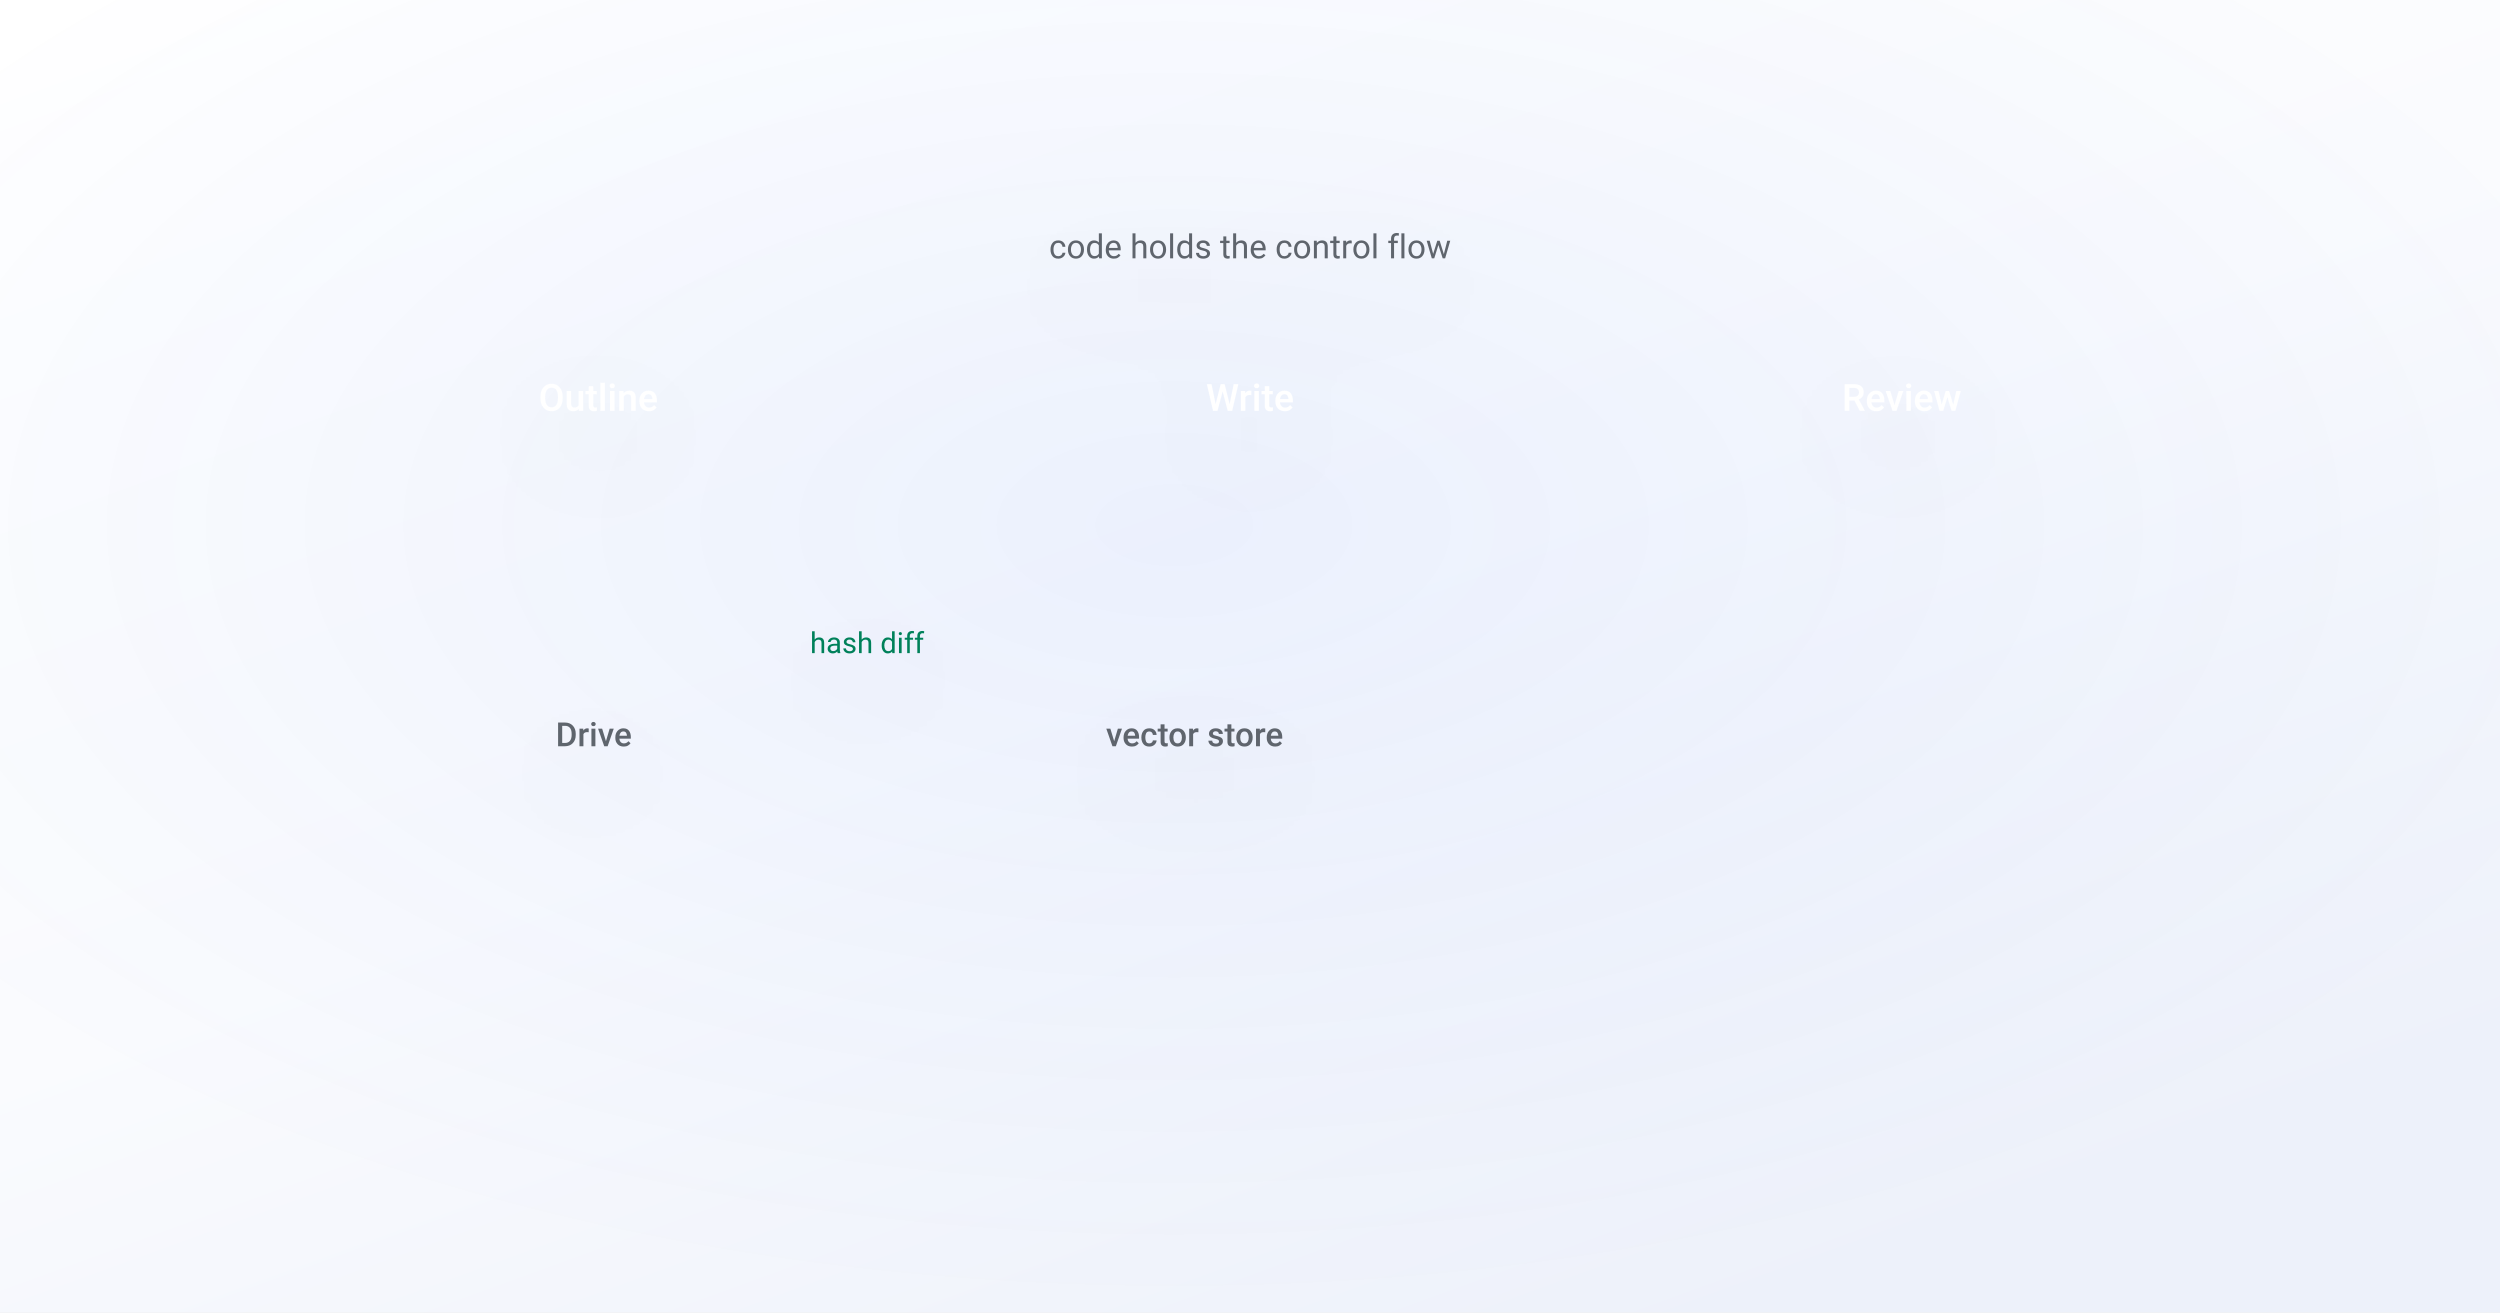
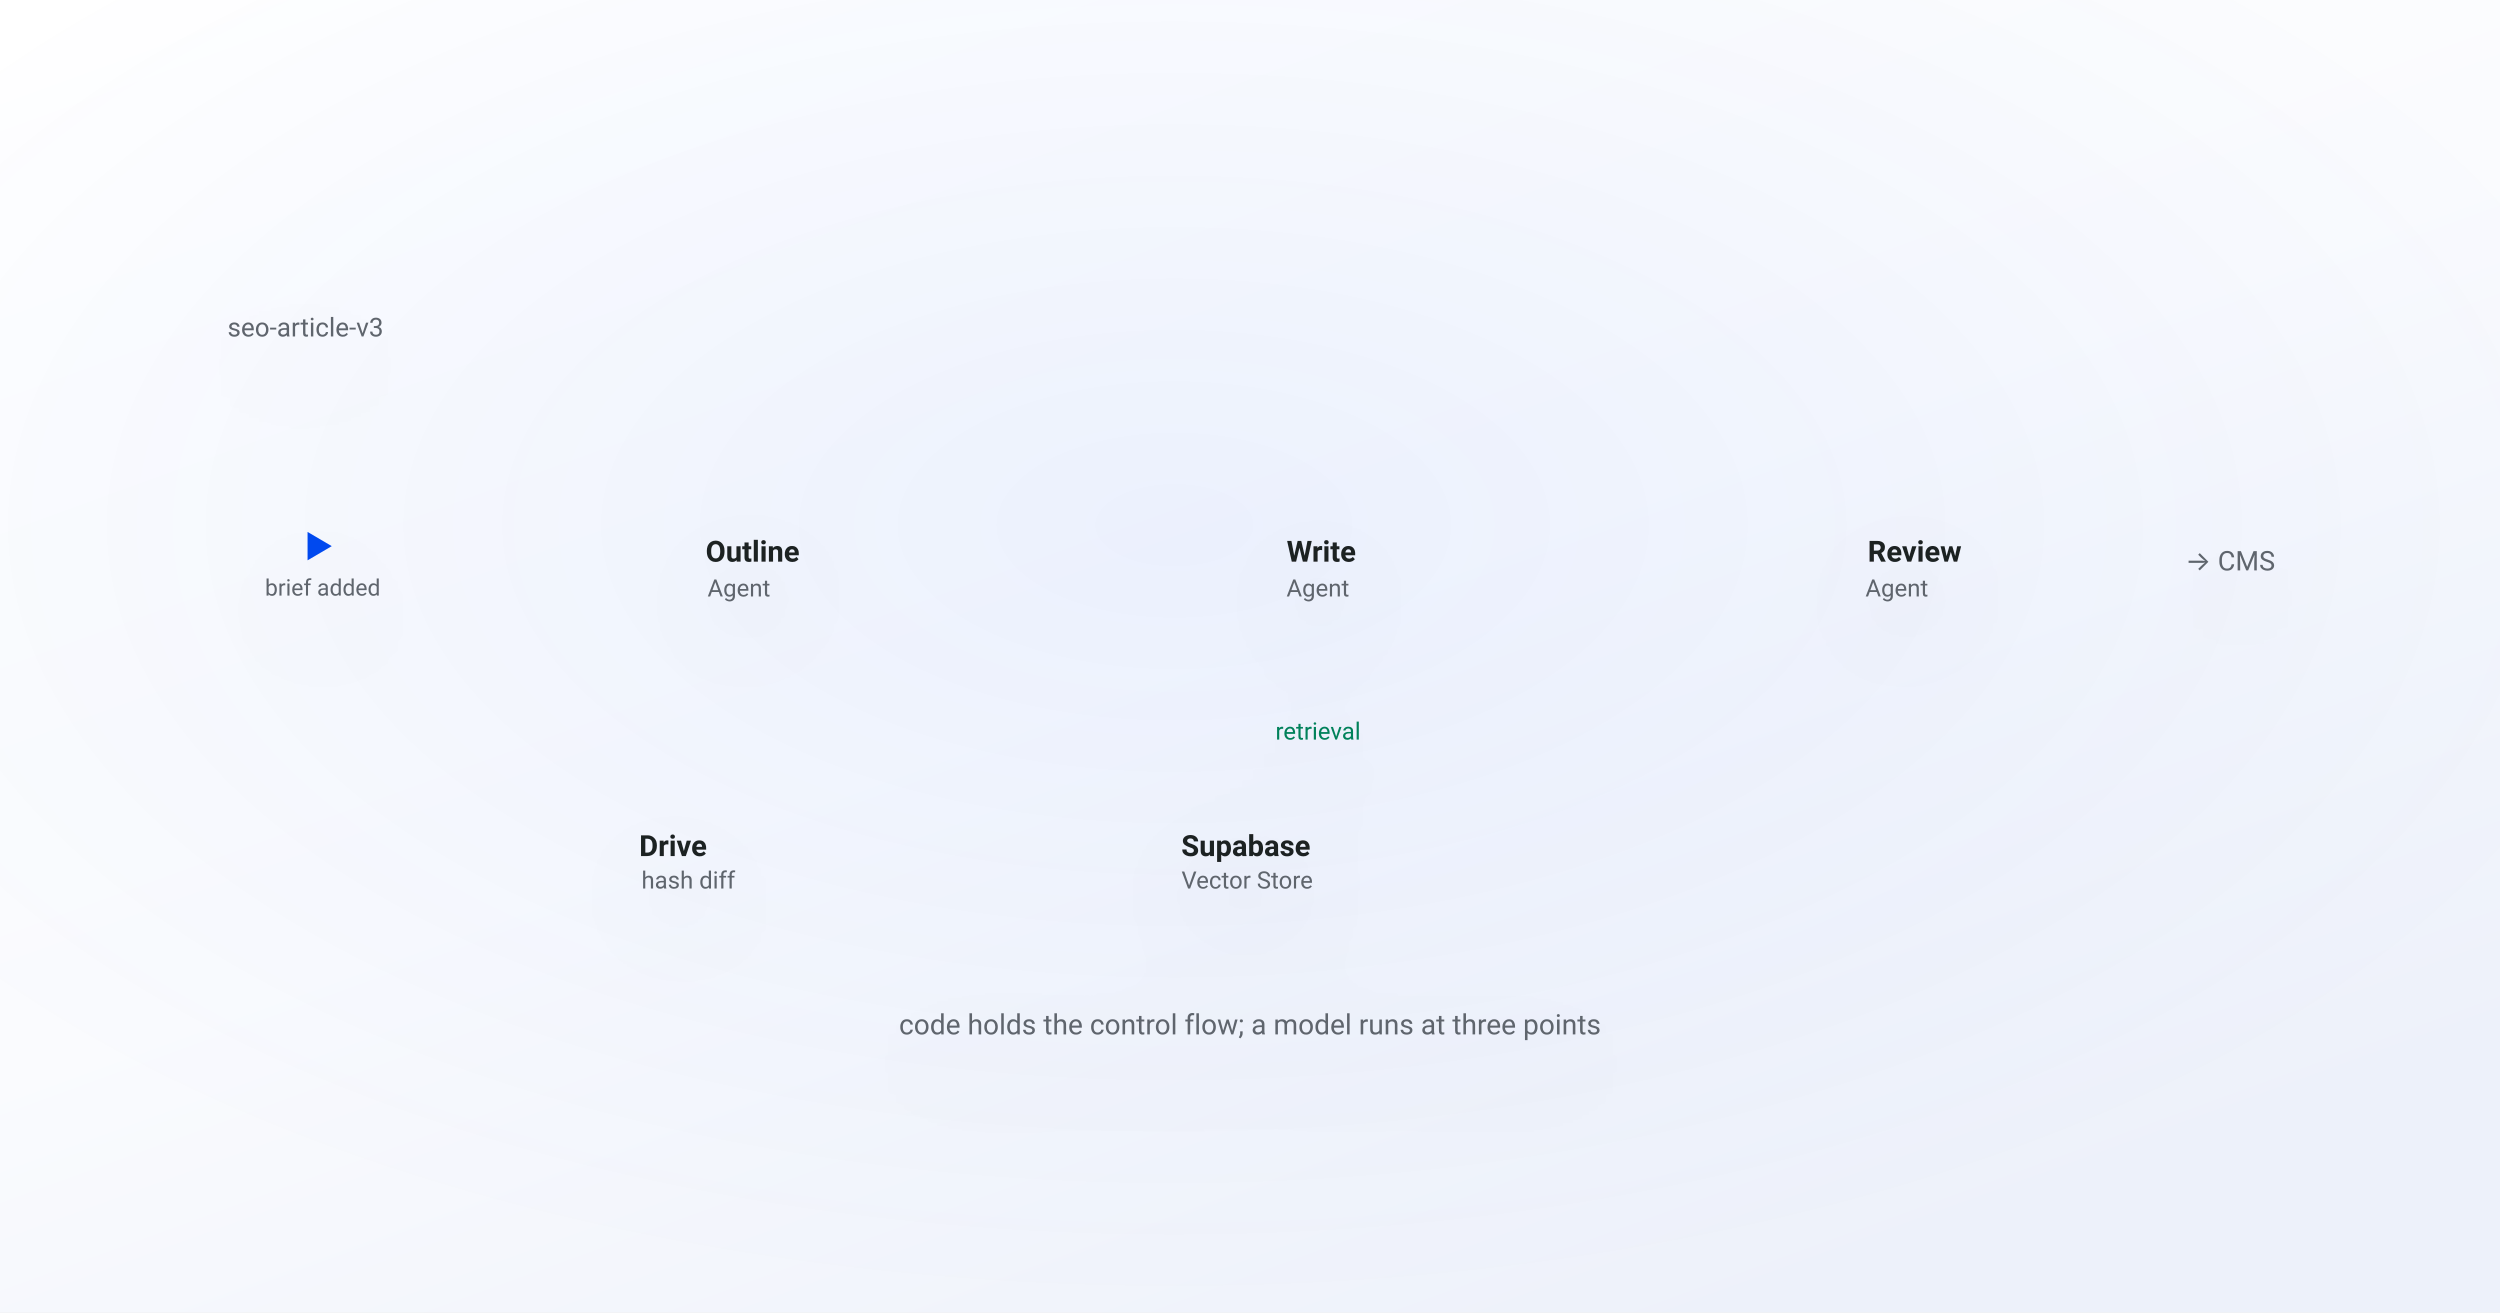
<svg xmlns="http://www.w3.org/2000/svg" viewBox="0 0 1200 630" font-family="-apple-system, BlinkMacSystemFont, 'Segoe UI', 'DM Sans', Roboto, sans-serif">
  <defs>
    <linearGradient id="bg" x1="0" y1="0" x2="0.7" y2="1">
      <stop offset="0" stop-color="#ffffff" />
      <stop offset="0.55" stop-color="#fafbfe" />
      <stop offset="1" stop-color="#edf1fa" />
    </linearGradient>
    <radialGradient id="glow" cx="0.47" cy="0.4" r="0.6">
      <stop offset="0" stop-color="#004aef" stop-opacity="0.06" />
      <stop offset="1" stop-color="#004aef" stop-opacity="0" />
    </radialGradient>
    <filter id="lift" x="-25%" y="-25%" width="150%" height="160%">
      <feDropShadow dx="0" dy="18" stdDeviation="24" flood-color="#0b1a3a" flood-opacity="0.11" />
    </filter>
  </defs>
  <style>
    /* 14s loop. Each class is a different kind of arrival, because the figures
       are about different kinds of event: text is typed, a result appears, a
       panel expands and pushes what is under it away, a curve is drawn. A fade
       only says "this exists".

       `transform-box: fill-box` is what makes transform-origin mean the shape's
       own box rather than the whole canvas. Without it a scaleX on a text line
       grows from the middle of the page.

       Every class rests on the finished figure, and reduced motion paints that
       frame directly. The og:image renderer forces reduced motion, so the still
       it captures is always the completed drawing. Check this after any change
       to the keyframes: a scaleY(0) that fails to reset removes the shape from
       every social card, and nobody notices until someone shares the post. */
    .c, .type, .pop, .rise, .expandy { transform-box: fill-box; }

    .c { opacity: 0; animation: fade 14s ease-in-out infinite; }
    @keyframes fade { 0% { opacity: 0 } 20%, 88% { opacity: var(--o, 1) } 100% { opacity: 0 } }

    .type { opacity: 0; transform-origin: left center;
             animation: type 14s cubic-bezier(0.25, 0.9, 0.3, 1) infinite; }
    @keyframes type { 0% { opacity: 0; transform: scaleX(0) }
                      6% { opacity: var(--o, 1); transform: scaleX(0) }
                      22%, 88% { opacity: var(--o, 1); transform: scaleX(1) }
                      100% { opacity: 0; transform: scaleX(1) } }

    .pop { opacity: 0; transform-origin: center;
            animation: pop 14s cubic-bezier(0.34, 1.56, 0.64, 1) infinite; }
    @keyframes pop { 0% { opacity: 0; transform: scale(0.6) }
                     18%, 88% { opacity: var(--o, 1); transform: scale(1) }
                     100% { opacity: 0; transform: scale(0.6) } }

    .rise { opacity: 0; animation: rise 14s cubic-bezier(0.2, 0.9, 0.3, 1) infinite; }
    @keyframes rise { 0% { opacity: 0; transform: translateY(22px) }
                      20%, 88% { opacity: var(--o, 1); transform: translateY(0) }
                      100% { opacity: 0; transform: translateY(22px) } }

    .expandy { opacity: 0; transform-origin: top center;
                animation: expandy 14s cubic-bezier(0.2, 0.9, 0.25, 1) infinite; }
    @keyframes expandy { 0% { opacity: 0; transform: scaleY(0) }
                         6% { opacity: var(--o, 1); transform: scaleY(0) }
                         24%, 88% { opacity: var(--o, 1); transform: scaleY(1) }
                         100% { opacity: 0; transform: scaleY(0) } }

    .draw { stroke-dasharray: var(--len, 2000); stroke-dashoffset: var(--len, 2000);
             animation: draw 14s ease-in-out infinite; }
    @keyframes draw { 0% { stroke-dashoffset: var(--len, 2000) }
                      26%, 88% { stroke-dashoffset: 0 }
                      100% { stroke-dashoffset: var(--len, 2000) } }

    .mark { opacity: 0; animation: mark 14s ease infinite; }
    @keyframes mark { 0%, 40% { opacity: 0 } 52%, 86% { opacity: 1 } 96%, 100% { opacity: 0 } }

    @media (prefers-reduced-motion: reduce) {
      .c, .type, .pop, .rise, .expandy { opacity: var(--o, 1); transform: none; animation: none }
      .draw { stroke-dashoffset: 0; animation: none }
      .mark { opacity: 1; animation: none }
    }
  </style>
  <rect width="1200" height="630" fill="url(#bg)" />
  <rect width="1200" height="630" fill="url(#glow)" />
+   <defs>
+     <linearGradient id="plate" x1="0.1" y1="0" x2="0.6" y2="1">
+       <stop offset="0" stop-color="#ffffff" stop-opacity="0.94" />
+       <stop offset="1" stop-color="#ffffff" stop-opacity="0.40" />
+     </linearGradient>
+     <linearGradient id="head" x1="0" y1="0" x2="1" y2="0">
+       <stop offset="0" stop-color="#004aef" />
+       <stop offset="1" stop-color="#2f6bf6" />
+     </linearGradient>
+     <linearGradient id="chip" x1="0" y1="0" x2="0" y2="1">
+       <stop offset="0" stop-color="#3a72f4" />
+       <stop offset="1" stop-color="#004aef" />
+     </linearGradient>
+     <linearGradient id="loss" x1="0" y1="0" x2="0" y2="1">
+       <stop offset="0" stop-color="#004aef" stop-opacity="0.18" />
+       <stop offset="1" stop-color="#004aef" stop-opacity="0" />
+     </linearGradient>
+     <radialGradient id="halo" cx="0.5" cy="0.5" r="0.5">
+       <stop offset="0" stop-color="#004aef" stop-opacity="0.14" />
+       <stop offset="1" stop-color="#004aef" stop-opacity="0" />
+     </radialGradient>
+     <filter id="soft" x="-40%" y="-40%" width="180%" height="180%">
+       <feDropShadow dx="0" dy="7" stdDeviation="10" flood-color="#0b1a3a" flood-opacity="0.14" />
+     </filter>
+   </defs>
  <g filter="url(#lift)">
-     <polygon class="rise" points="182.6,159.5 386.6,159.5 389.7,224.7 188.5,224.7" fill="#004aef" style="--o:1;animation-delay:0.00s" />
-     <text x="287.2" y="197.2" text-anchor="middle" font-size="18" fill="#ffffff" font-weight="500">Outline</text>
-     <polygon class="rise" points="498.0,159.5 702.0,159.5 700.6,224.7 499.4,224.7" fill="#004aef" style="--o:1;animation-delay:0.10s" />
-     <text x="600.0" y="197.2" text-anchor="middle" font-size="18" fill="#ffffff" font-weight="500">Write</text>
-     <g class="c" style="--o:0.5;animation-delay:0.10s">
-       <line x1="388.2" y1="192.3" x2="478.6" y2="192.3" stroke="#004aef" stroke-width="1.6" />
-       <polygon points="487.6,192.3 478.6,196.8 478.6,187.8" fill="#004aef" />
-     </g>
-     <polygon class="rise" points="813.4,159.5 1017.4,159.5 1011.5,224.7 810.3,224.7" fill="#004aef" style="--o:1;animation-delay:0.20s" />
-     <text x="912.8" y="197.2" text-anchor="middle" font-size="18" fill="#ffffff" font-weight="500">Review</text>
-     <g class="c" style="--o:0.5;animation-delay:0.20s">
-       <line x1="701.3" y1="192.3" x2="791.8" y2="192.3" stroke="#004aef" stroke-width="1.6" />
-       <polygon points="800.8,192.3 791.8,196.8 791.8,187.8" fill="#004aef" />
-     </g>
-     <polygon class="rise" points="448.1,327.0 698.3,327.0 697.1,380.1 449.9,380.1" fill="#ffffff" stroke="#dfe4ec" stroke-width="1.2" style="--o:1;animation-delay:0.34s" />
-     <text x="573.4" y="358.2" text-anchor="middle" font-size="16" fill="#5f656d" font-weight="500">vector store</text>
-     <g class="c" style="--o:0.5;animation-delay:0.38s">
-       <line x1="573.2" y1="324.3" x2="572.7" y2="239.4" stroke="#004aef" stroke-width="1.6" />
-       <polygon points="572.6,230.4 577.2,239.3 568.2,239.4" fill="#004aef" />
-     </g>
-     <polygon class="rise" points="179.9,327.0 385.5,327.0 388.1,380.1 185.0,380.1" fill="#ffffff" stroke="#dfe4ec" stroke-width="1.2" style="--o:1;animation-delay:0.30s" />
-     <text x="285.0" y="358.2" text-anchor="middle" font-size="16" fill="#5f656d" font-weight="500">Drive</text>
-     <g class="c" style="--o:0.5;animation-delay:0.34s">
-       <line x1="393.9" y1="353.7" x2="432.9" y2="353.7" stroke="#004aef" stroke-width="1.6" />
-       <polygon points="441.9,353.7 432.9,358.2 432.9,349.2" fill="#004aef" />
-     </g>
-     <text x="416.2" y="313.5" text-anchor="middle" font-size="14" fill="#04815a" font-weight="400">hash diff</text>
-     <text x="600.0" y="124.0" text-anchor="middle" font-size="16" fill="#5f656d" font-weight="400">code holds the control flow</text>
-   </g>
-   <g class="mark">
-     <line x1="350.0" y1="556.0" x2="392.0" y2="556.0" stroke="#04815a" stroke-width="1.4" />
-     <text x="402.0" y="561.0" font-size="17" fill="#04815a">a model runs at three points, and nowhere else</text>
+     <rect x="0" y="0" width="1200" height="630" fill="none" />
+     <circle class="pop" cx="106.2" cy="143.5" r="1.6" fill="#5f656d" style="--o:0.26;animation-delay:0.02s" />
+     <circle class="pop" cx="176.8" cy="143.5" r="1.6" fill="#5f656d" style="--o:0.26;animation-delay:0.02s" />
+     <circle class="pop" cx="247.5" cy="143.5" r="1.6" fill="#5f656d" style="--o:0.26;animation-delay:0.02s" />
+     <circle class="pop" cx="318.1" cy="143.5" r="1.6" fill="#5f656d" style="--o:0.26;animation-delay:0.02s" />
+     <circle class="pop" cx="388.7" cy="143.5" r="1.6" fill="#5f656d" style="--o:0.26;animation-delay:0.02s" />
+     <circle class="pop" cx="459.3" cy="143.5" r="1.6" fill="#5f656d" style="--o:0.26;animation-delay:0.02s" />
+     <circle class="pop" cx="529.9" cy="143.5" r="1.6" fill="#5f656d" style="--o:0.26;animation-delay:0.02s" />
+     <circle class="pop" cx="600.5" cy="143.5" r="1.6" fill="#5f656d" style="--o:0.26;animation-delay:0.02s" />
+     <circle class="pop" cx="671.1" cy="143.5" r="1.6" fill="#5f656d" style="--o:0.26;animation-delay:0.02s" />
+     <circle class="pop" cx="741.8" cy="143.5" r="1.6" fill="#5f656d" style="--o:0.26;animation-delay:0.02s" />
+     <circle class="pop" cx="812.4" cy="143.5" r="1.6" fill="#5f656d" style="--o:0.26;animation-delay:0.02s" />
+     <circle class="pop" cx="883.0" cy="143.5" r="1.6" fill="#5f656d" style="--o:0.26;animation-delay:0.02s" />
+     <circle class="pop" cx="953.6" cy="143.5" r="1.6" fill="#5f656d" style="--o:0.26;animation-delay:0.02s" />
+     <circle class="pop" cx="1024.2" cy="143.5" r="1.6" fill="#5f656d" style="--o:0.26;animation-delay:0.02s" />
+     <circle class="pop" cx="1094.8" cy="143.5" r="1.6" fill="#5f656d" style="--o:0.26;animation-delay:0.02s" />
+     <circle class="pop" cx="111.1" cy="188.6" r="1.6" fill="#5f656d" style="--o:0.26;animation-delay:0.02s" />
+     <circle class="pop" cx="181.0" cy="188.6" r="1.6" fill="#5f656d" style="--o:0.26;animation-delay:0.02s" />
+     <circle class="pop" cx="250.9" cy="188.6" r="1.6" fill="#5f656d" style="--o:0.26;animation-delay:0.02s" />
+     <circle class="pop" cx="320.8" cy="188.6" r="1.6" fill="#5f656d" style="--o:0.26;animation-delay:0.02s" />
+     <circle class="pop" cx="390.8" cy="188.6" r="1.6" fill="#5f656d" style="--o:0.26;animation-delay:0.02s" />
+     <circle class="pop" cx="460.7" cy="188.6" r="1.6" fill="#5f656d" style="--o:0.26;animation-delay:0.02s" />
+     <circle class="pop" cx="530.6" cy="188.6" r="1.6" fill="#5f656d" style="--o:0.26;animation-delay:0.02s" />
+     <circle class="pop" cx="600.5" cy="188.6" r="1.6" fill="#5f656d" style="--o:0.26;animation-delay:0.02s" />
+     <circle class="pop" cx="670.5" cy="188.6" r="1.6" fill="#5f656d" style="--o:0.26;animation-delay:0.02s" />
+     <circle class="pop" cx="740.4" cy="188.6" r="1.6" fill="#5f656d" style="--o:0.26;animation-delay:0.02s" />
+     <circle class="pop" cx="810.3" cy="188.6" r="1.6" fill="#5f656d" style="--o:0.26;animation-delay:0.02s" />
+     <circle class="pop" cx="880.2" cy="188.6" r="1.6" fill="#5f656d" style="--o:0.26;animation-delay:0.02s" />
+     <circle class="pop" cx="950.2" cy="188.6" r="1.6" fill="#5f656d" style="--o:0.26;animation-delay:0.02s" />
+     <circle class="pop" cx="1020.1" cy="188.6" r="1.6" fill="#5f656d" style="--o:0.26;animation-delay:0.02s" />
+     <circle class="pop" cx="1090.0" cy="188.6" r="1.6" fill="#5f656d" style="--o:0.26;animation-delay:0.02s" />
+     <circle class="pop" cx="115.8" cy="232.9" r="1.6" fill="#5f656d" style="--o:0.26;animation-delay:0.02s" />
+     <circle class="pop" cx="185.0" cy="232.9" r="1.6" fill="#5f656d" style="--o:0.26;animation-delay:0.02s" />
+     <circle class="pop" cx="254.3" cy="232.9" r="1.6" fill="#5f656d" style="--o:0.26;animation-delay:0.02s" />
+     <circle class="pop" cx="323.5" cy="232.9" r="1.6" fill="#5f656d" style="--o:0.26;animation-delay:0.02s" />
+     <circle class="pop" cx="392.8" cy="232.9" r="1.6" fill="#5f656d" style="--o:0.26;animation-delay:0.02s" />
+     <circle class="pop" cx="462.0" cy="232.9" r="1.6" fill="#5f656d" style="--o:0.26;animation-delay:0.02s" />
+     <circle class="pop" cx="531.3" cy="232.9" r="1.6" fill="#5f656d" style="--o:0.26;animation-delay:0.02s" />
+     <circle class="pop" cx="600.5" cy="232.9" r="1.6" fill="#5f656d" style="--o:0.26;animation-delay:0.02s" />
+     <circle class="pop" cx="669.8" cy="232.9" r="1.6" fill="#5f656d" style="--o:0.26;animation-delay:0.02s" />
+     <circle class="pop" cx="739.0" cy="232.9" r="1.6" fill="#5f656d" style="--o:0.26;animation-delay:0.02s" />
+     <circle class="pop" cx="808.3" cy="232.9" r="1.6" fill="#5f656d" style="--o:0.26;animation-delay:0.02s" />
+     <circle class="pop" cx="877.5" cy="232.9" r="1.6" fill="#5f656d" style="--o:0.26;animation-delay:0.02s" />
+     <circle class="pop" cx="946.8" cy="232.9" r="1.6" fill="#5f656d" style="--o:0.26;animation-delay:0.02s" />
+     <circle class="pop" cx="1016.0" cy="232.9" r="1.6" fill="#5f656d" style="--o:0.26;animation-delay:0.02s" />
+     <circle class="pop" cx="1085.3" cy="232.9" r="1.6" fill="#5f656d" style="--o:0.26;animation-delay:0.02s" />
+     <circle class="pop" cx="120.4" cy="276.4" r="1.6" fill="#5f656d" style="--o:0.26;animation-delay:0.02s" />
+     <circle class="pop" cx="189.0" cy="276.4" r="1.6" fill="#5f656d" style="--o:0.26;animation-delay:0.02s" />
+     <circle class="pop" cx="257.6" cy="276.4" r="1.6" fill="#5f656d" style="--o:0.26;animation-delay:0.02s" />
+     <circle class="pop" cx="326.2" cy="276.4" r="1.6" fill="#5f656d" style="--o:0.26;animation-delay:0.02s" />
+     <circle class="pop" cx="394.8" cy="276.4" r="1.6" fill="#5f656d" style="--o:0.26;animation-delay:0.02s" />
+     <circle class="pop" cx="463.3" cy="276.4" r="1.6" fill="#5f656d" style="--o:0.26;animation-delay:0.02s" />
+     <circle class="pop" cx="531.9" cy="276.4" r="1.6" fill="#5f656d" style="--o:0.26;animation-delay:0.02s" />
+     <circle class="pop" cx="600.5" cy="276.4" r="1.6" fill="#5f656d" style="--o:0.26;animation-delay:0.02s" />
+     <circle class="pop" cx="669.1" cy="276.4" r="1.6" fill="#5f656d" style="--o:0.26;animation-delay:0.02s" />
+     <circle class="pop" cx="737.7" cy="276.4" r="1.6" fill="#5f656d" style="--o:0.26;animation-delay:0.02s" />
+     <circle class="pop" cx="806.3" cy="276.4" r="1.6" fill="#5f656d" style="--o:0.26;animation-delay:0.02s" />
+     <circle class="pop" cx="874.9" cy="276.4" r="1.6" fill="#5f656d" style="--o:0.26;animation-delay:0.02s" />
+     <circle class="pop" cx="943.5" cy="276.4" r="1.6" fill="#5f656d" style="--o:0.26;animation-delay:0.02s" />
+     <circle class="pop" cx="1012.0" cy="276.4" r="1.6" fill="#5f656d" style="--o:0.26;animation-delay:0.02s" />
+     <circle class="pop" cx="1080.6" cy="276.4" r="1.6" fill="#5f656d" style="--o:0.26;animation-delay:0.02s" />
+     <circle class="pop" cx="125.0" cy="319.0" r="1.6" fill="#5f656d" style="--o:0.26;animation-delay:0.02s" />
+     <circle class="pop" cx="192.9" cy="319.0" r="1.6" fill="#5f656d" style="--o:0.26;animation-delay:0.02s" />
+     <circle class="pop" cx="260.8" cy="319.0" r="1.6" fill="#5f656d" style="--o:0.26;animation-delay:0.02s" />
+     <circle class="pop" cx="328.8" cy="319.0" r="1.6" fill="#5f656d" style="--o:0.26;animation-delay:0.02s" />
+     <circle class="pop" cx="396.7" cy="319.0" r="1.6" fill="#5f656d" style="--o:0.26;animation-delay:0.02s" />
+     <circle class="pop" cx="464.6" cy="319.0" r="1.6" fill="#5f656d" style="--o:0.26;animation-delay:0.02s" />
+     <circle class="pop" cx="532.6" cy="319.0" r="1.6" fill="#5f656d" style="--o:0.26;animation-delay:0.02s" />
+     <circle class="pop" cx="600.5" cy="319.0" r="1.6" fill="#5f656d" style="--o:0.26;animation-delay:0.02s" />
+     <circle class="pop" cx="668.4" cy="319.0" r="1.6" fill="#5f656d" style="--o:0.26;animation-delay:0.02s" />
+     <circle class="pop" cx="736.4" cy="319.0" r="1.6" fill="#5f656d" style="--o:0.26;animation-delay:0.02s" />
+     <circle class="pop" cx="804.3" cy="319.0" r="1.6" fill="#5f656d" style="--o:0.26;animation-delay:0.02s" />
+     <circle class="pop" cx="872.3" cy="319.0" r="1.6" fill="#5f656d" style="--o:0.26;animation-delay:0.02s" />
+     <circle class="pop" cx="940.2" cy="319.0" r="1.6" fill="#5f656d" style="--o:0.26;animation-delay:0.02s" />
+     <circle class="pop" cx="1008.1" cy="319.0" r="1.6" fill="#5f656d" style="--o:0.26;animation-delay:0.02s" />
+     <circle class="pop" cx="1076.1" cy="319.0" r="1.6" fill="#5f656d" style="--o:0.26;animation-delay:0.02s" />
+     <circle class="pop" cx="129.4" cy="360.8" r="1.6" fill="#5f656d" style="--o:0.26;animation-delay:0.02s" />
+     <circle class="pop" cx="196.7" cy="360.8" r="1.6" fill="#5f656d" style="--o:0.26;animation-delay:0.02s" />
+     <circle class="pop" cx="264.0" cy="360.8" r="1.6" fill="#5f656d" style="--o:0.26;animation-delay:0.02s" />
+     <circle class="pop" cx="331.3" cy="360.8" r="1.6" fill="#5f656d" style="--o:0.26;animation-delay:0.02s" />
+     <circle class="pop" cx="398.6" cy="360.8" r="1.6" fill="#5f656d" style="--o:0.26;animation-delay:0.02s" />
+     <circle class="pop" cx="465.9" cy="360.8" r="1.6" fill="#5f656d" style="--o:0.26;animation-delay:0.02s" />
+     <circle class="pop" cx="533.2" cy="360.8" r="1.6" fill="#5f656d" style="--o:0.26;animation-delay:0.02s" />
+     <circle class="pop" cx="600.5" cy="360.8" r="1.6" fill="#5f656d" style="--o:0.26;animation-delay:0.02s" />
+     <circle class="pop" cx="667.8" cy="360.8" r="1.6" fill="#5f656d" style="--o:0.26;animation-delay:0.02s" />
+     <circle class="pop" cx="735.1" cy="360.8" r="1.6" fill="#5f656d" style="--o:0.26;animation-delay:0.02s" />
+     <circle class="pop" cx="802.4" cy="360.8" r="1.6" fill="#5f656d" style="--o:0.26;animation-delay:0.02s" />
+     <circle class="pop" cx="869.7" cy="360.8" r="1.6" fill="#5f656d" style="--o:0.26;animation-delay:0.02s" />
+     <circle class="pop" cx="937.0" cy="360.8" r="1.6" fill="#5f656d" style="--o:0.26;animation-delay:0.02s" />
+     <circle class="pop" cx="1004.3" cy="360.8" r="1.6" fill="#5f656d" style="--o:0.26;animation-delay:0.02s" />
+     <circle class="pop" cx="1071.6" cy="360.8" r="1.6" fill="#5f656d" style="--o:0.26;animation-delay:0.02s" />
+     <circle class="pop" cx="133.8" cy="401.8" r="1.6" fill="#5f656d" style="--o:0.26;animation-delay:0.02s" />
+     <circle class="pop" cx="200.5" cy="401.8" r="1.6" fill="#5f656d" style="--o:0.26;animation-delay:0.02s" />
+     <circle class="pop" cx="267.1" cy="401.8" r="1.6" fill="#5f656d" style="--o:0.26;animation-delay:0.02s" />
+     <circle class="pop" cx="333.8" cy="401.8" r="1.6" fill="#5f656d" style="--o:0.26;animation-delay:0.02s" />
+     <circle class="pop" cx="400.5" cy="401.8" r="1.6" fill="#5f656d" style="--o:0.26;animation-delay:0.02s" />
+     <circle class="pop" cx="467.2" cy="401.8" r="1.6" fill="#5f656d" style="--o:0.26;animation-delay:0.02s" />
+     <circle class="pop" cx="533.8" cy="401.8" r="1.6" fill="#5f656d" style="--o:0.26;animation-delay:0.02s" />
+     <circle class="pop" cx="600.5" cy="401.8" r="1.6" fill="#5f656d" style="--o:0.26;animation-delay:0.02s" />
+     <circle class="pop" cx="667.2" cy="401.8" r="1.6" fill="#5f656d" style="--o:0.26;animation-delay:0.02s" />
+     <circle class="pop" cx="733.8" cy="401.8" r="1.6" fill="#5f656d" style="--o:0.26;animation-delay:0.02s" />
+     <circle class="pop" cx="800.5" cy="401.8" r="1.6" fill="#5f656d" style="--o:0.26;animation-delay:0.02s" />
+     <circle class="pop" cx="867.2" cy="401.8" r="1.6" fill="#5f656d" style="--o:0.26;animation-delay:0.02s" />
+     <circle class="pop" cx="933.9" cy="401.8" r="1.6" fill="#5f656d" style="--o:0.26;animation-delay:0.02s" />
+     <circle class="pop" cx="1000.5" cy="401.8" r="1.6" fill="#5f656d" style="--o:0.26;animation-delay:0.02s" />
+     <circle class="pop" cx="1067.2" cy="401.8" r="1.6" fill="#5f656d" style="--o:0.26;animation-delay:0.02s" />
+     <circle class="pop" cx="138.1" cy="442.1" r="1.6" fill="#5f656d" style="--o:0.26;animation-delay:0.02s" />
+     <circle class="pop" cx="204.1" cy="442.1" r="1.6" fill="#5f656d" style="--o:0.26;animation-delay:0.02s" />
+     <circle class="pop" cx="270.2" cy="442.1" r="1.6" fill="#5f656d" style="--o:0.26;animation-delay:0.02s" />
+     <circle class="pop" cx="336.3" cy="442.1" r="1.6" fill="#5f656d" style="--o:0.26;animation-delay:0.02s" />
+     <circle class="pop" cx="402.3" cy="442.1" r="1.6" fill="#5f656d" style="--o:0.26;animation-delay:0.02s" />
+     <circle class="pop" cx="468.4" cy="442.1" r="1.6" fill="#5f656d" style="--o:0.26;animation-delay:0.02s" />
+     <circle class="pop" cx="534.4" cy="442.1" r="1.6" fill="#5f656d" style="--o:0.26;animation-delay:0.02s" />
+     <circle class="pop" cx="600.5" cy="442.1" r="1.6" fill="#5f656d" style="--o:0.26;animation-delay:0.02s" />
+     <circle class="pop" cx="666.6" cy="442.1" r="1.6" fill="#5f656d" style="--o:0.26;animation-delay:0.02s" />
+     <circle class="pop" cx="732.6" cy="442.1" r="1.6" fill="#5f656d" style="--o:0.26;animation-delay:0.02s" />
+     <circle class="pop" cx="798.7" cy="442.1" r="1.6" fill="#5f656d" style="--o:0.26;animation-delay:0.02s" />
+     <circle class="pop" cx="864.7" cy="442.1" r="1.6" fill="#5f656d" style="--o:0.26;animation-delay:0.02s" />
+     <circle class="pop" cx="930.8" cy="442.1" r="1.6" fill="#5f656d" style="--o:0.26;animation-delay:0.02s" />
+     <circle class="pop" cx="996.9" cy="442.1" r="1.6" fill="#5f656d" style="--o:0.26;animation-delay:0.02s" />
+     <circle class="pop" cx="1062.9" cy="442.1" r="1.6" fill="#5f656d" style="--o:0.26;animation-delay:0.02s" />
+     <circle class="pop" cx="142.3" cy="481.7" r="1.6" fill="#5f656d" style="--o:0.26;animation-delay:0.02s" />
+     <circle class="pop" cx="207.8" cy="481.7" r="1.6" fill="#5f656d" style="--o:0.26;animation-delay:0.02s" />
+     <circle class="pop" cx="273.2" cy="481.7" r="1.6" fill="#5f656d" style="--o:0.26;animation-delay:0.02s" />
+     <circle class="pop" cx="338.7" cy="481.7" r="1.6" fill="#5f656d" style="--o:0.26;animation-delay:0.02s" />
+     <circle class="pop" cx="404.1" cy="481.7" r="1.6" fill="#5f656d" style="--o:0.26;animation-delay:0.02s" />
+     <circle class="pop" cx="469.6" cy="481.7" r="1.6" fill="#5f656d" style="--o:0.26;animation-delay:0.02s" />
+     <circle class="pop" cx="535.0" cy="481.7" r="1.6" fill="#5f656d" style="--o:0.26;animation-delay:0.02s" />
+     <circle class="pop" cx="600.5" cy="481.7" r="1.6" fill="#5f656d" style="--o:0.26;animation-delay:0.02s" />
+     <circle class="pop" cx="665.9" cy="481.7" r="1.6" fill="#5f656d" style="--o:0.26;animation-delay:0.02s" />
+     <circle class="pop" cx="731.4" cy="481.7" r="1.6" fill="#5f656d" style="--o:0.26;animation-delay:0.02s" />
+     <circle class="pop" cx="796.9" cy="481.7" r="1.6" fill="#5f656d" style="--o:0.26;animation-delay:0.02s" />
+     <circle class="pop" cx="862.3" cy="481.7" r="1.6" fill="#5f656d" style="--o:0.26;animation-delay:0.02s" />
+     <circle class="pop" cx="927.8" cy="481.7" r="1.6" fill="#5f656d" style="--o:0.26;animation-delay:0.02s" />
+     <circle class="pop" cx="993.2" cy="481.7" r="1.6" fill="#5f656d" style="--o:0.26;animation-delay:0.02s" />
+     <circle class="pop" cx="1058.7" cy="481.7" r="1.6" fill="#5f656d" style="--o:0.26;animation-delay:0.02s" />
+     <polygon class="rise" points="90.3,143.5 281.4,143.5 283.3,170.7 93.3,170.7" fill="#ffffff" stroke="#dfe4ec" stroke-width="1.2" style="--o:1;animation-delay:0.02s" />
+     <text x="109.2" y="161.5" text-anchor="start" font-size="12.5" fill="#5f656d" font-weight="400">seo-article-v3</text>
+     <circle class="pop" cx="266.5" cy="156.9" r="4.0" fill="#07ef9c" style="--o:1;animation-delay:0.04s" />
+     <polygon class="rise" points="101.7,246.7 200.3,246.7 205.1,300.5 107.6,300.5" fill="#ffffff" stroke="#dfe4ec" stroke-width="1.2" style="--o:1;animation-delay:0.06s" />
+     <text x="153.1" y="267.6" text-anchor="middle" font-size="15" fill="#004aef" font-weight="400">▶</text>
+     <text x="154.9" y="285.9" text-anchor="middle" font-size="11" fill="#5f656d" font-weight="400">brief added</text>
+     <circle class="pop" cx="202.7" cy="273.8" r="5.0" fill="#004aef" style="--o:0.8;animation-delay:0.08s" />
+     <polygon class="rise" points="262.4,244.7 470.2,244.7 471.8,302.5 266.7,302.5" fill="#ffffff" stroke="#dfe4ec" stroke-width="1.2" style="--o:1;animation-delay:0.12s" />
+     <polygon class="rise" points="281.9,255.9 320.3,255.9 322.5,291.4 284.4,291.4" fill="#004aef" style="--o:0.92;animation-delay:0.14s" />
+     <text x="338.7" y="269.6" text-anchor="start" font-size="14" fill="#1f2124" font-weight="600">Outline</text>
+     <text x="339.6" y="286.3" text-anchor="start" font-size="11.5" fill="#5f656d" font-weight="400">Agent</text>
+     <circle class="pop" cx="264.6" cy="273.8" r="5.0" fill="#ffffff" style="--o:1;animation-delay:0.14s" />
+     <circle class="pop" cx="471.0" cy="273.8" r="5.0" fill="#004aef" style="--o:0.8;animation-delay:0.14s" />
+     <path class="c" d="M202.7 273.8 C236.7 273.8 230.6 273.8 264.6 273.8" fill="none" stroke="#004aef" stroke-opacity="0.45" stroke-width="2.0" style="--o:0.55;animation-delay:0.14s" />
+     <polygon class="rise" points="542.9,244.7 750.6,244.7 748.7,302.5 543.6,302.5" fill="#ffffff" stroke="#dfe4ec" stroke-width="1.2" style="--o:1;animation-delay:0.20s" />
+     <polygon class="rise" points="561.7,255.9 600.0,255.9 600.0,291.4 562.0,291.4" fill="#004aef" style="--o:0.92;animation-delay:0.22s" />
+     <text x="617.6" y="269.6" text-anchor="start" font-size="14" fill="#1f2124" font-weight="600">Write</text>
+     <text x="617.5" y="286.3" text-anchor="start" font-size="11.5" fill="#5f656d" font-weight="400">Agent</text>
+     <circle class="pop" cx="543.2" cy="273.8" r="5.0" fill="#ffffff" style="--o:1;animation-delay:0.22s" />
+     <circle class="pop" cx="749.6" cy="273.8" r="5.0" fill="#004aef" style="--o:0.8;animation-delay:0.22s" />
+     <path class="c" d="M471.0 273.8 C510.7 273.8 503.5 273.8 543.2 273.8" fill="none" stroke="#004aef" stroke-opacity="0.45" stroke-width="2.0" style="--o:0.55;animation-delay:0.22s" />
+     <polygon class="rise" points="823.3,244.7 1031.0,244.7 1025.5,302.5 820.5,302.5" fill="#ffffff" stroke="#dfe4ec" stroke-width="1.2" style="--o:1;animation-delay:0.28s" />
+     <polygon class="rise" points="841.4,255.9 879.7,255.9 877.5,291.4 839.5,291.4" fill="#004aef" style="--o:0.92;animation-delay:0.30s" />
+     <text x="896.5" y="269.6" text-anchor="start" font-size="14" fill="#1f2124" font-weight="600">Review</text>
+     <text x="895.4" y="286.3" text-anchor="start" font-size="11.5" fill="#5f656d" font-weight="400">Agent</text>
+     <circle class="pop" cx="821.9" cy="273.8" r="5.0" fill="#ffffff" style="--o:1;animation-delay:0.30s" />
+     <circle class="pop" cx="1028.3" cy="273.8" r="5.0" fill="#004aef" style="--o:0.8;animation-delay:0.30s" />
+     <path class="c" d="M749.6 273.8 C789.4 273.8 782.1 273.8 821.9 273.8" fill="none" stroke="#004aef" stroke-opacity="0.45" stroke-width="2.0" style="--o:0.55;animation-delay:0.30s" />
+     <polygon class="rise" points="494.4,387.5 695.6,387.5 694.4,441.7 495.7,441.7" fill="#ffffff" stroke="#dfe4ec" stroke-width="1.2" style="--o:1;animation-delay:0.38s" />
+     <polygon class="rise" points="512.7,398.1 549.8,398.1 550.2,431.4 513.4,431.4" fill="#5f656d" style="--o:0.42;animation-delay:0.40s" />
+     <text x="567.0" y="410.9" text-anchor="start" font-size="14" fill="#1f2124" font-weight="600">Supabase</text>
+     <text x="567.1" y="426.5" text-anchor="start" font-size="11.5" fill="#5f656d" font-weight="400">Vector Store</text>
+     <circle class="pop" cx="495.0" cy="414.8" r="5.0" fill="#ffffff" style="--o:1;animation-delay:0.40s" />
+     <circle class="pop" cx="695.0" cy="414.8" r="5.0" fill="#004aef" style="--o:0.8;animation-delay:0.40s" />
+     <line class="c" x1="595.0" y1="387.5" x2="594.9" y2="304.5" stroke="#004aef" stroke-opacity="0.45" stroke-width="1.8" style="--o:0.5;animation-delay:0.42s" />
+     <text x="612.2" y="355.0" text-anchor="start" font-size="11.5" fill="#04815a" font-weight="400">retrieval</text>
+     <polygon class="rise" points="232.8,387.5 434.0,387.5 436.1,441.7 237.4,441.7" fill="#ffffff" stroke="#dfe4ec" stroke-width="1.2" style="--o:1;animation-delay:0.34s" />
+     <polygon class="rise" points="251.8,398.1 288.9,398.1 291.3,431.4 254.4,431.4" fill="#5f656d" style="--o:0.42;animation-delay:0.36s" />
+     <text x="306.8" y="410.9" text-anchor="start" font-size="14" fill="#1f2124" font-weight="600">Drive</text>
+     <text x="307.9" y="426.5" text-anchor="start" font-size="11.5" fill="#5f656d" font-weight="400">hash diff</text>
+     <circle class="pop" cx="235.1" cy="414.8" r="5.0" fill="#ffffff" style="--o:1;animation-delay:0.36s" />
+     <circle class="pop" cx="435.1" cy="414.8" r="5.0" fill="#004aef" style="--o:0.8;animation-delay:0.36s" />
+     <path class="c" d="M435.1 414.8 C468.0 414.8 462.0 414.8 495.0 414.8" fill="none" stroke="#004aef" stroke-opacity="0.45" stroke-width="1.8" style="--o:0.5;animation-delay:0.40s" />
+     <text x="1048.9" y="273.8" text-anchor="start" font-size="13" fill="#5f656d" font-weight="400">→ CMS</text>
+     <text x="600.0" y="496.5" text-anchor="middle" font-size="13.5" fill="#5f656d" font-weight="400">code holds the control flow; a model runs at three points</text>
  </g>
</svg>
